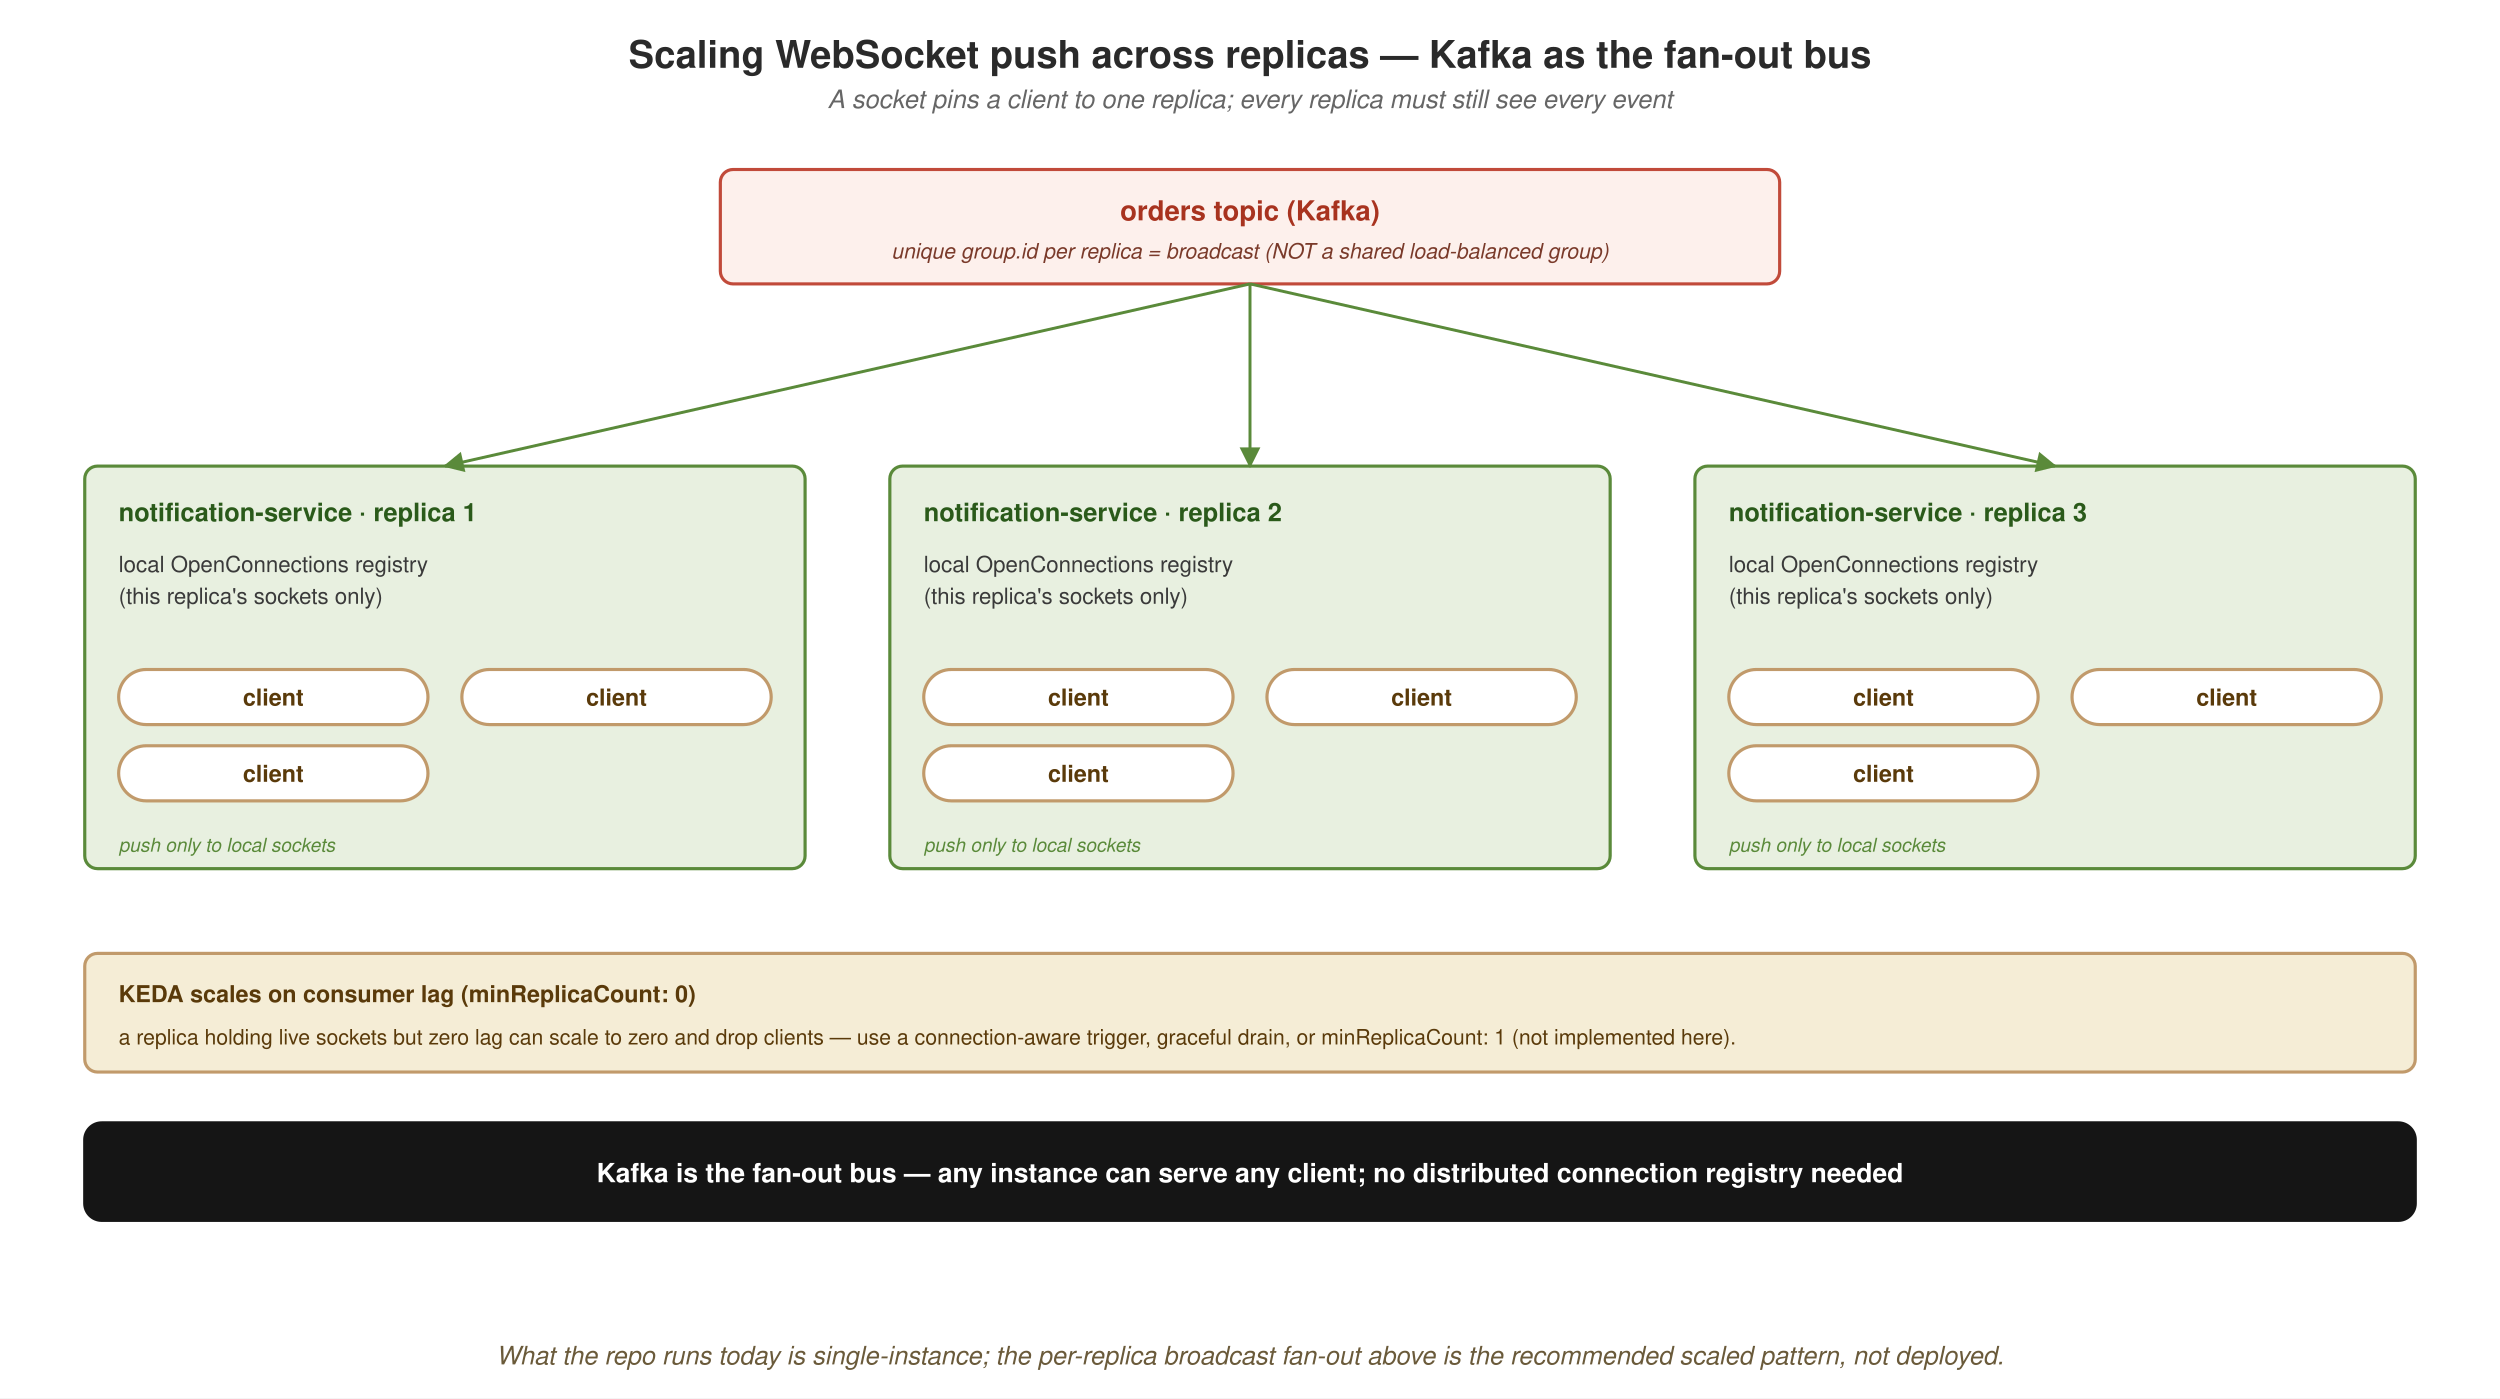
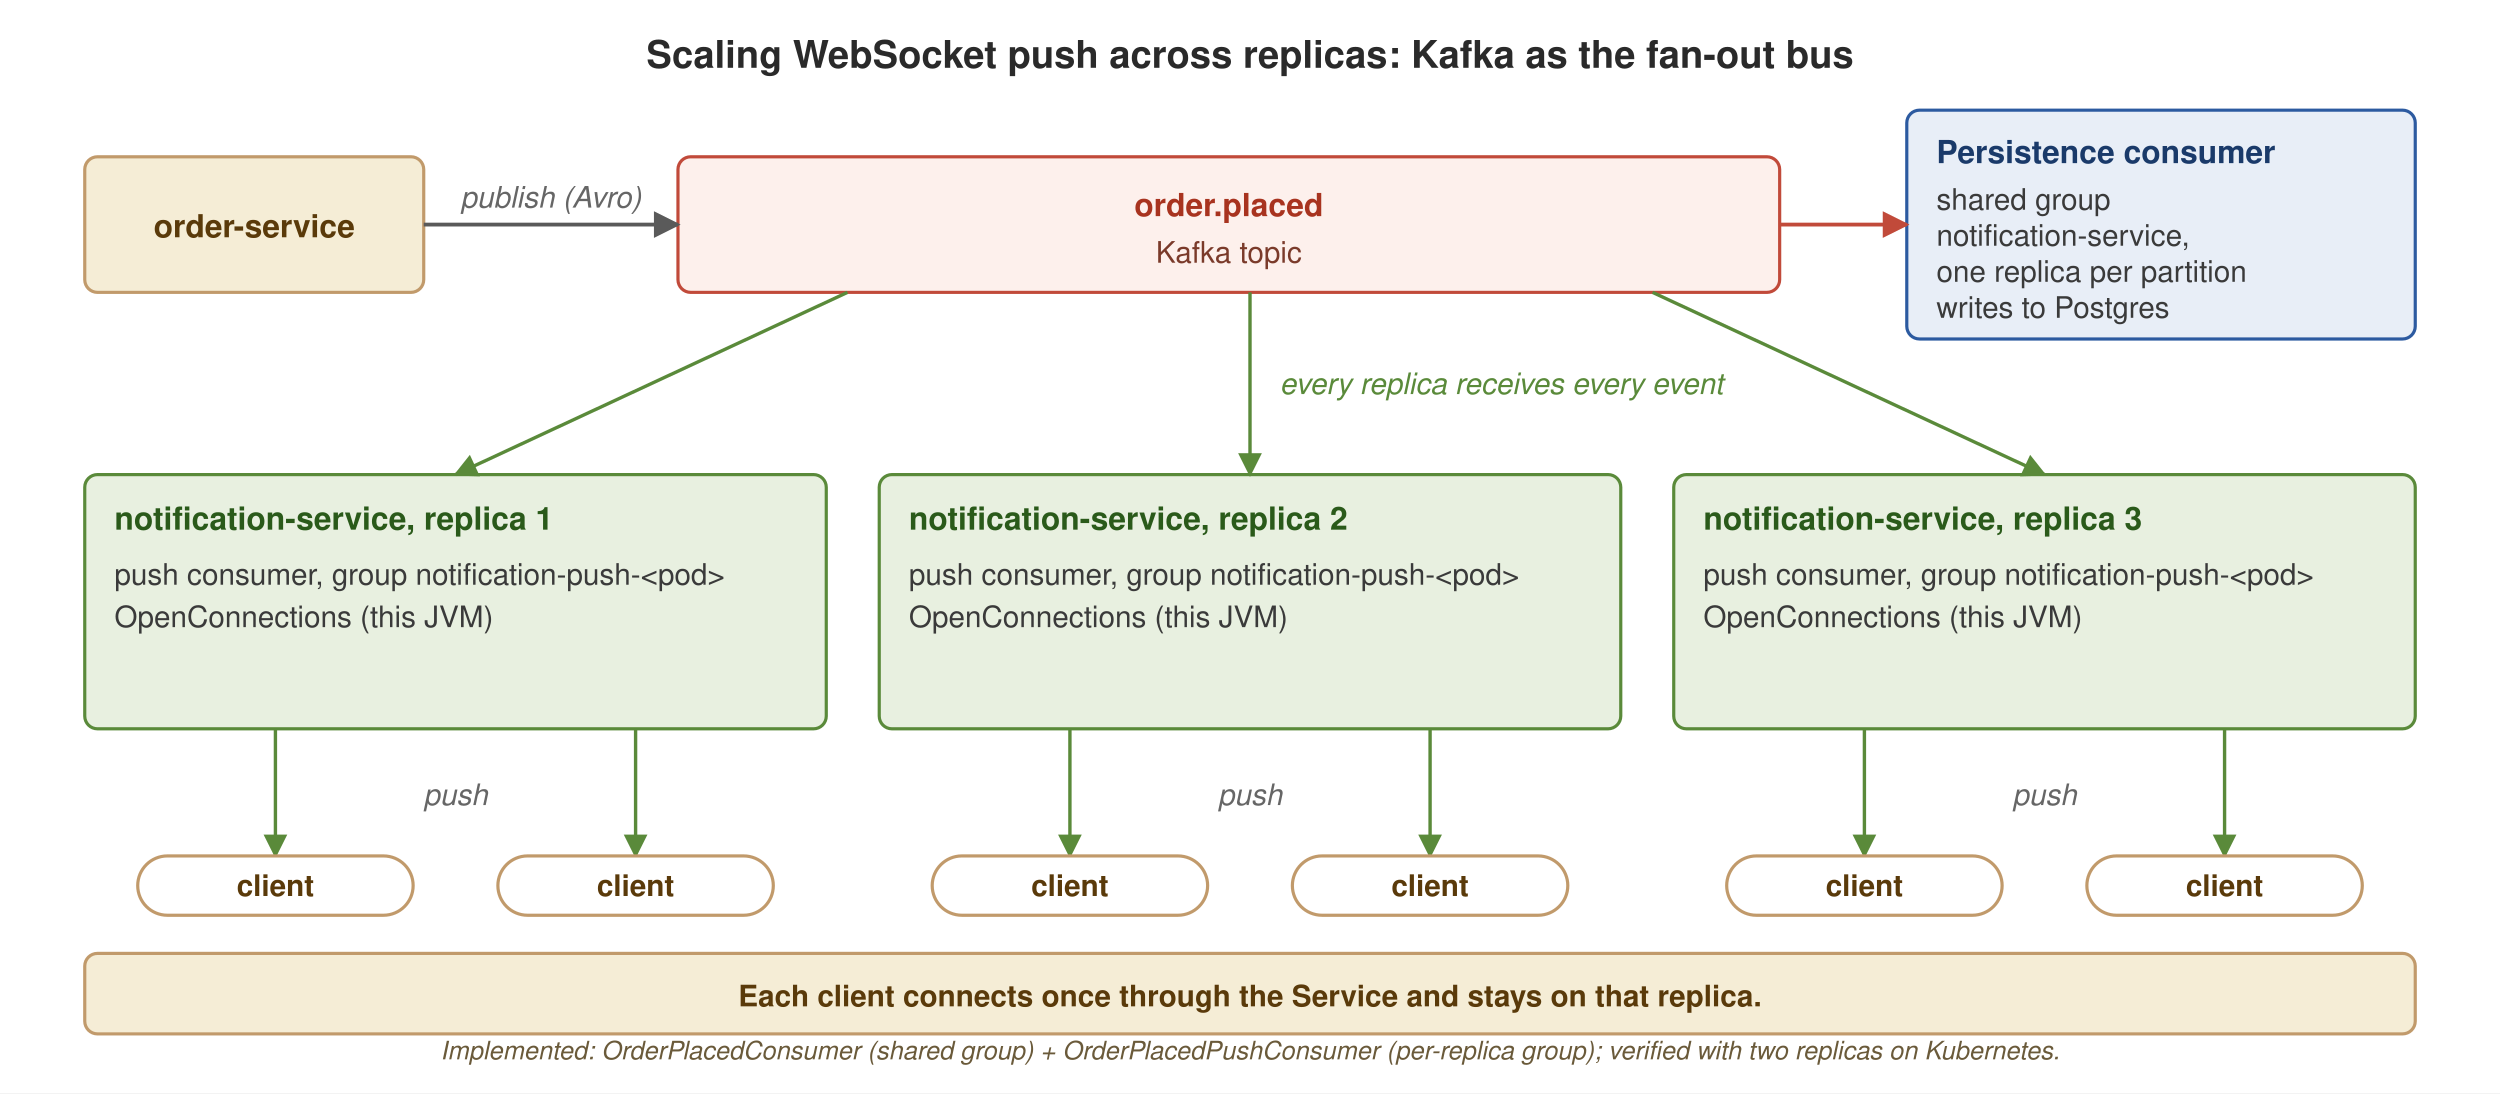
- <svg xmlns="http://www.w3.org/2000/svg" viewBox="0 0 1180 660" font-family="Helvetica, -apple-system, 'Segoe UI', Roboto, sans-serif">
-   <rect x="0" y="0" width="1180" height="660" fill="#ffffff" />
+ <svg xmlns="http://www.w3.org/2000/svg" viewBox="0 0 1180 516" font-family="Helvetica, -apple-system, 'Segoe UI', Roboto, sans-serif">
+   <rect x="0" y="0" width="1180" height="516" fill="#ffffff" />
  <defs>
    <marker id="arr" viewBox="0 0 10 10" refX="9" refY="5" markerWidth="7" markerHeight="7" orient="auto-start-reverse">
      <path d="M0,0 L10,5 L0,10 z" fill="#5a5a5a" />
    </marker>
    <marker id="arrR" viewBox="0 0 10 10" refX="9" refY="5" markerWidth="7" markerHeight="7" orient="auto-start-reverse">
      <path d="M0,0 L10,5 L0,10 z" fill="#c14a3a" />
    </marker>
    <marker id="arrB" viewBox="0 0 10 10" refX="9" refY="5" markerWidth="7" markerHeight="7" orient="auto-start-reverse">
      <path d="M0,0 L10,5 L0,10 z" fill="#2c5aa0" />
    </marker>
    <marker id="arrG" viewBox="0 0 10 10" refX="9" refY="5" markerWidth="7" markerHeight="7" orient="auto-start-reverse">
      <path d="M0,0 L10,5 L0,10 z" fill="#5a8a3a" />
    </marker>
  </defs>
-   <text x="590" y="32" font-size="18" fill="#2a2a2a" text-anchor="middle" font-weight="700">Scaling WebSocket push across replicas — Kafka as the fan-out bus</text>
-   <text x="590" y="51" font-size="12" fill="#666666" text-anchor="middle" font-style="italic">A socket pins a client to one replica; every replica must still see every event</text>
-   <rect x="340" y="80" width="500" height="54" fill="#fdf0ec" stroke="#c14a3a" stroke-width="1.5" rx="6" />
-   <text x="590" y="104" font-size="13" fill="#a8331f" text-anchor="middle" font-weight="700">orders topic (Kafka)</text>
-   <text x="590" y="122" font-size="10" fill="#7a3a2a" text-anchor="middle" font-style="italic">unique group.id per replica = broadcast (NOT a shared load-balanced group)</text>
-   <rect x="40" y="220" width="340" height="190" fill="#e8f0e0" stroke="#5a8a3a" stroke-width="1.5" rx="6" />
-   <text x="56" y="246" font-size="12" fill="#2a5a1a" text-anchor="start" font-weight="700">notification-service · replica 1</text>
-   <text x="56" y="270" font-size="10.5" fill="#3a3a3a" text-anchor="start">local OpenConnections registry</text>
-   <text x="56" y="285" font-size="10.5" fill="#3a3a3a" text-anchor="start">(this replica's sockets only)</text>
-   <rect x="56" y="316" width="146" height="26" fill="#ffffff" stroke="#c19a6b" stroke-width="1.5" rx="13" />
-   <text x="129" y="333" font-size="11" fill="#5a3a0a" text-anchor="middle" font-weight="700">client</text>
-   <rect x="218" y="316" width="146" height="26" fill="#ffffff" stroke="#c19a6b" stroke-width="1.5" rx="13" />
-   <text x="291" y="333" font-size="11" fill="#5a3a0a" text-anchor="middle" font-weight="700">client</text>
-   <rect x="56" y="352" width="146" height="26" fill="#ffffff" stroke="#c19a6b" stroke-width="1.5" rx="13" />
-   <text x="129" y="369" font-size="11" fill="#5a3a0a" text-anchor="middle" font-weight="700">client</text>
-   <line x1="590" y1="134" x2="210" y2="220" stroke="#5a8a3a" stroke-width="1.4" marker-end="url(#arrG)" />
-   <text x="56" y="402" font-size="9" fill="#5a8a3a" text-anchor="start" font-style="italic">push only to local sockets</text>
-   <rect x="420" y="220" width="340" height="190" fill="#e8f0e0" stroke="#5a8a3a" stroke-width="1.5" rx="6" />
-   <text x="436" y="246" font-size="12" fill="#2a5a1a" text-anchor="start" font-weight="700">notification-service · replica 2</text>
-   <text x="436" y="270" font-size="10.5" fill="#3a3a3a" text-anchor="start">local OpenConnections registry</text>
-   <text x="436" y="285" font-size="10.5" fill="#3a3a3a" text-anchor="start">(this replica's sockets only)</text>
-   <rect x="436" y="316" width="146" height="26" fill="#ffffff" stroke="#c19a6b" stroke-width="1.5" rx="13" />
-   <text x="509" y="333" font-size="11" fill="#5a3a0a" text-anchor="middle" font-weight="700">client</text>
-   <rect x="598" y="316" width="146" height="26" fill="#ffffff" stroke="#c19a6b" stroke-width="1.5" rx="13" />
-   <text x="671" y="333" font-size="11" fill="#5a3a0a" text-anchor="middle" font-weight="700">client</text>
-   <rect x="436" y="352" width="146" height="26" fill="#ffffff" stroke="#c19a6b" stroke-width="1.5" rx="13" />
-   <text x="509" y="369" font-size="11" fill="#5a3a0a" text-anchor="middle" font-weight="700">client</text>
-   <line x1="590" y1="134" x2="590" y2="220" stroke="#5a8a3a" stroke-width="1.4" marker-end="url(#arrG)" />
-   <text x="436" y="402" font-size="9" fill="#5a8a3a" text-anchor="start" font-style="italic">push only to local sockets</text>
-   <rect x="800" y="220" width="340" height="190" fill="#e8f0e0" stroke="#5a8a3a" stroke-width="1.5" rx="6" />
-   <text x="816" y="246" font-size="12" fill="#2a5a1a" text-anchor="start" font-weight="700">notification-service · replica 3</text>
-   <text x="816" y="270" font-size="10.5" fill="#3a3a3a" text-anchor="start">local OpenConnections registry</text>
-   <text x="816" y="285" font-size="10.5" fill="#3a3a3a" text-anchor="start">(this replica's sockets only)</text>
-   <rect x="816" y="316" width="146" height="26" fill="#ffffff" stroke="#c19a6b" stroke-width="1.5" rx="13" />
-   <text x="889" y="333" font-size="11" fill="#5a3a0a" text-anchor="middle" font-weight="700">client</text>
-   <rect x="978" y="316" width="146" height="26" fill="#ffffff" stroke="#c19a6b" stroke-width="1.5" rx="13" />
-   <text x="1051" y="333" font-size="11" fill="#5a3a0a" text-anchor="middle" font-weight="700">client</text>
-   <rect x="816" y="352" width="146" height="26" fill="#ffffff" stroke="#c19a6b" stroke-width="1.5" rx="13" />
-   <text x="889" y="369" font-size="11" fill="#5a3a0a" text-anchor="middle" font-weight="700">client</text>
-   <line x1="590" y1="134" x2="970" y2="220" stroke="#5a8a3a" stroke-width="1.4" marker-end="url(#arrG)" />
-   <text x="816" y="402" font-size="9" fill="#5a8a3a" text-anchor="start" font-style="italic">push only to local sockets</text>
-   <rect x="40" y="450" width="1100" height="56" fill="#f5edd6" stroke="#c19a6b" stroke-width="1.5" rx="6" />
-   <text x="56" y="473" font-size="11" fill="#5a3a0a" text-anchor="start" font-weight="700">KEDA scales on consumer lag (minReplicaCount: 0)</text>
-   <text x="56" y="493" font-size="10" fill="#5a3a0a" text-anchor="start">a replica holding live sockets but zero lag can scale to zero and drop clients — use a connection-aware trigger, graceful drain, or minReplicaCount: 1 (not implemented here).</text>
-   <rect x="40" y="530" width="1100" height="46" fill="#151515" stroke="#151515" stroke-width="1.5" rx="8" />
-   <text x="590" y="558" font-size="12.5" fill="#ffffff" text-anchor="middle" font-weight="700">Kafka is the fan-out bus — any instance can serve any client; no distributed connection registry needed</text>
-   <text x="590" y="644" font-size="12" fill="#6a5a3a" text-anchor="middle" font-style="italic">What the repo runs today is single-instance; the per-replica broadcast fan-out above is the recommended scaled pattern, not deployed.</text>
+   <text x="590" y="32" font-size="18" fill="#2a2a2a" text-anchor="middle" font-weight="700">Scaling WebSocket push across replicas: Kafka as the fan-out bus</text>
+   <rect x="40" y="74" width="160" height="64" fill="#f5edd6" stroke="#c19a6b" stroke-width="1.5" rx="6" />
+   <text x="120" y="112" font-size="15" fill="#5a3a0a" text-anchor="middle" font-weight="700">order-service</text>
+   <rect x="320" y="74" width="520" height="64" fill="#fdf0ec" stroke="#c14a3a" stroke-width="1.5" rx="6" />
+   <text x="580" y="102" font-size="15" fill="#a8331f" text-anchor="middle" font-weight="700">order.placed</text>
+   <text x="580" y="124" font-size="14" fill="#7a3a2a" text-anchor="middle">Kafka topic</text>
+   <rect x="900" y="52" width="240" height="108" fill="#e8eef7" stroke="#2c5aa0" stroke-width="1.5" rx="6" />
+   <text x="914" y="77" font-size="15" fill="#1a3a6a" text-anchor="start" font-weight="700">Persistence consumer</text>
+   <text x="914" y="99" font-size="14" fill="#3a3a3a" text-anchor="start">shared group</text>
+   <text x="914" y="116" font-size="14" fill="#3a3a3a" text-anchor="start">notification-service,</text>
+   <text x="914" y="133" font-size="14" fill="#3a3a3a" text-anchor="start">one replica per partition</text>
+   <text x="914" y="150" font-size="14" fill="#3a3a3a" text-anchor="start">writes to Postgres</text>
+   <line x1="200" y1="106" x2="320" y2="106" stroke="#5a5a5a" stroke-width="1.8" marker-end="url(#arr)" />
+   <text x="260" y="98" font-size="14" fill="#666666" text-anchor="middle" font-style="italic">publish (Avro)</text>
+   <line x1="840" y1="106" x2="900" y2="106" stroke="#c14a3a" stroke-width="1.8" marker-end="url(#arrR)" />
+   <rect x="40" y="224" width="350" height="120" fill="#e8f0e0" stroke="#5a8a3a" stroke-width="1.5" rx="6" />
+   <text x="54" y="250" font-size="15" fill="#2a5a1a" text-anchor="start" font-weight="700">notification-service, replica 1</text>
+   <text x="54" y="276" font-size="14" fill="#3a3a3a" text-anchor="start">push consumer, group notification-push-&lt;pod&gt;</text>
+   <text x="54" y="296" font-size="14" fill="#3a3a3a" text-anchor="start">OpenConnections (this JVM)</text>
+   <line x1="400" y1="138" x2="215" y2="224" stroke="#5a8a3a" stroke-width="1.6" marker-end="url(#arrG)" />
+   <line x1="130" y1="344" x2="130" y2="404" stroke="#5a8a3a" stroke-width="1.6" marker-end="url(#arrG)" />
+   <rect x="65" y="404" width="130" height="28" fill="#ffffff" stroke="#c19a6b" stroke-width="1.5" rx="14" />
+   <text x="130" y="422.9" font-size="14" fill="#5a3a0a" text-anchor="middle" font-weight="700">client</text>
+   <line x1="300" y1="344" x2="300" y2="404" stroke="#5a8a3a" stroke-width="1.6" marker-end="url(#arrG)" />
+   <rect x="235" y="404" width="130" height="28" fill="#ffffff" stroke="#c19a6b" stroke-width="1.5" rx="14" />
+   <text x="300" y="422.9" font-size="14" fill="#5a3a0a" text-anchor="middle" font-weight="700">client</text>
+   <text x="215" y="380" font-size="14" fill="#666666" text-anchor="middle" font-style="italic">push</text>
+   <rect x="415" y="224" width="350" height="120" fill="#e8f0e0" stroke="#5a8a3a" stroke-width="1.5" rx="6" />
+   <text x="429" y="250" font-size="15" fill="#2a5a1a" text-anchor="start" font-weight="700">notification-service, replica 2</text>
+   <text x="429" y="276" font-size="14" fill="#3a3a3a" text-anchor="start">push consumer, group notification-push-&lt;pod&gt;</text>
+   <text x="429" y="296" font-size="14" fill="#3a3a3a" text-anchor="start">OpenConnections (this JVM)</text>
+   <line x1="590" y1="138" x2="590" y2="224" stroke="#5a8a3a" stroke-width="1.6" marker-end="url(#arrG)" />
+   <line x1="505" y1="344" x2="505" y2="404" stroke="#5a8a3a" stroke-width="1.6" marker-end="url(#arrG)" />
+   <rect x="440" y="404" width="130" height="28" fill="#ffffff" stroke="#c19a6b" stroke-width="1.5" rx="14" />
+   <text x="505" y="422.9" font-size="14" fill="#5a3a0a" text-anchor="middle" font-weight="700">client</text>
+   <line x1="675" y1="344" x2="675" y2="404" stroke="#5a8a3a" stroke-width="1.6" marker-end="url(#arrG)" />
+   <rect x="610" y="404" width="130" height="28" fill="#ffffff" stroke="#c19a6b" stroke-width="1.5" rx="14" />
+   <text x="675" y="422.9" font-size="14" fill="#5a3a0a" text-anchor="middle" font-weight="700">client</text>
+   <text x="590" y="380" font-size="14" fill="#666666" text-anchor="middle" font-style="italic">push</text>
+   <rect x="790" y="224" width="350" height="120" fill="#e8f0e0" stroke="#5a8a3a" stroke-width="1.5" rx="6" />
+   <text x="804" y="250" font-size="15" fill="#2a5a1a" text-anchor="start" font-weight="700">notification-service, replica 3</text>
+   <text x="804" y="276" font-size="14" fill="#3a3a3a" text-anchor="start">push consumer, group notification-push-&lt;pod&gt;</text>
+   <text x="804" y="296" font-size="14" fill="#3a3a3a" text-anchor="start">OpenConnections (this JVM)</text>
+   <line x1="780" y1="138" x2="965" y2="224" stroke="#5a8a3a" stroke-width="1.6" marker-end="url(#arrG)" />
+   <line x1="880" y1="344" x2="880" y2="404" stroke="#5a8a3a" stroke-width="1.6" marker-end="url(#arrG)" />
+   <rect x="815" y="404" width="130" height="28" fill="#ffffff" stroke="#c19a6b" stroke-width="1.5" rx="14" />
+   <text x="880" y="422.9" font-size="14" fill="#5a3a0a" text-anchor="middle" font-weight="700">client</text>
+   <line x1="1050" y1="344" x2="1050" y2="404" stroke="#5a8a3a" stroke-width="1.6" marker-end="url(#arrG)" />
+   <rect x="985" y="404" width="130" height="28" fill="#ffffff" stroke="#c19a6b" stroke-width="1.5" rx="14" />
+   <text x="1050" y="422.9" font-size="14" fill="#5a3a0a" text-anchor="middle" font-weight="700">client</text>
+   <text x="965" y="380" font-size="14" fill="#666666" text-anchor="middle" font-style="italic">push</text>
+   <text x="604" y="186" font-size="14" fill="#5a8a3a" text-anchor="start" font-style="italic">every replica receives every event</text>
+   <rect x="40" y="450" width="1100" height="38" fill="#f5edd6" stroke="#c19a6b" stroke-width="1.5" rx="6" />
+   <text x="590" y="475" font-size="14" fill="#5a3a0a" text-anchor="middle" font-weight="700">Each client connects once through the Service and stays on that replica.</text>
+   <text x="590" y="500" font-size="12" fill="#6a5a3a" text-anchor="middle" font-style="italic">Implemented: OrderPlacedConsumer (shared group) + OrderPlacedPushConsumer (per-replica group); verified with two replicas on Kubernetes.</text>
</svg>
